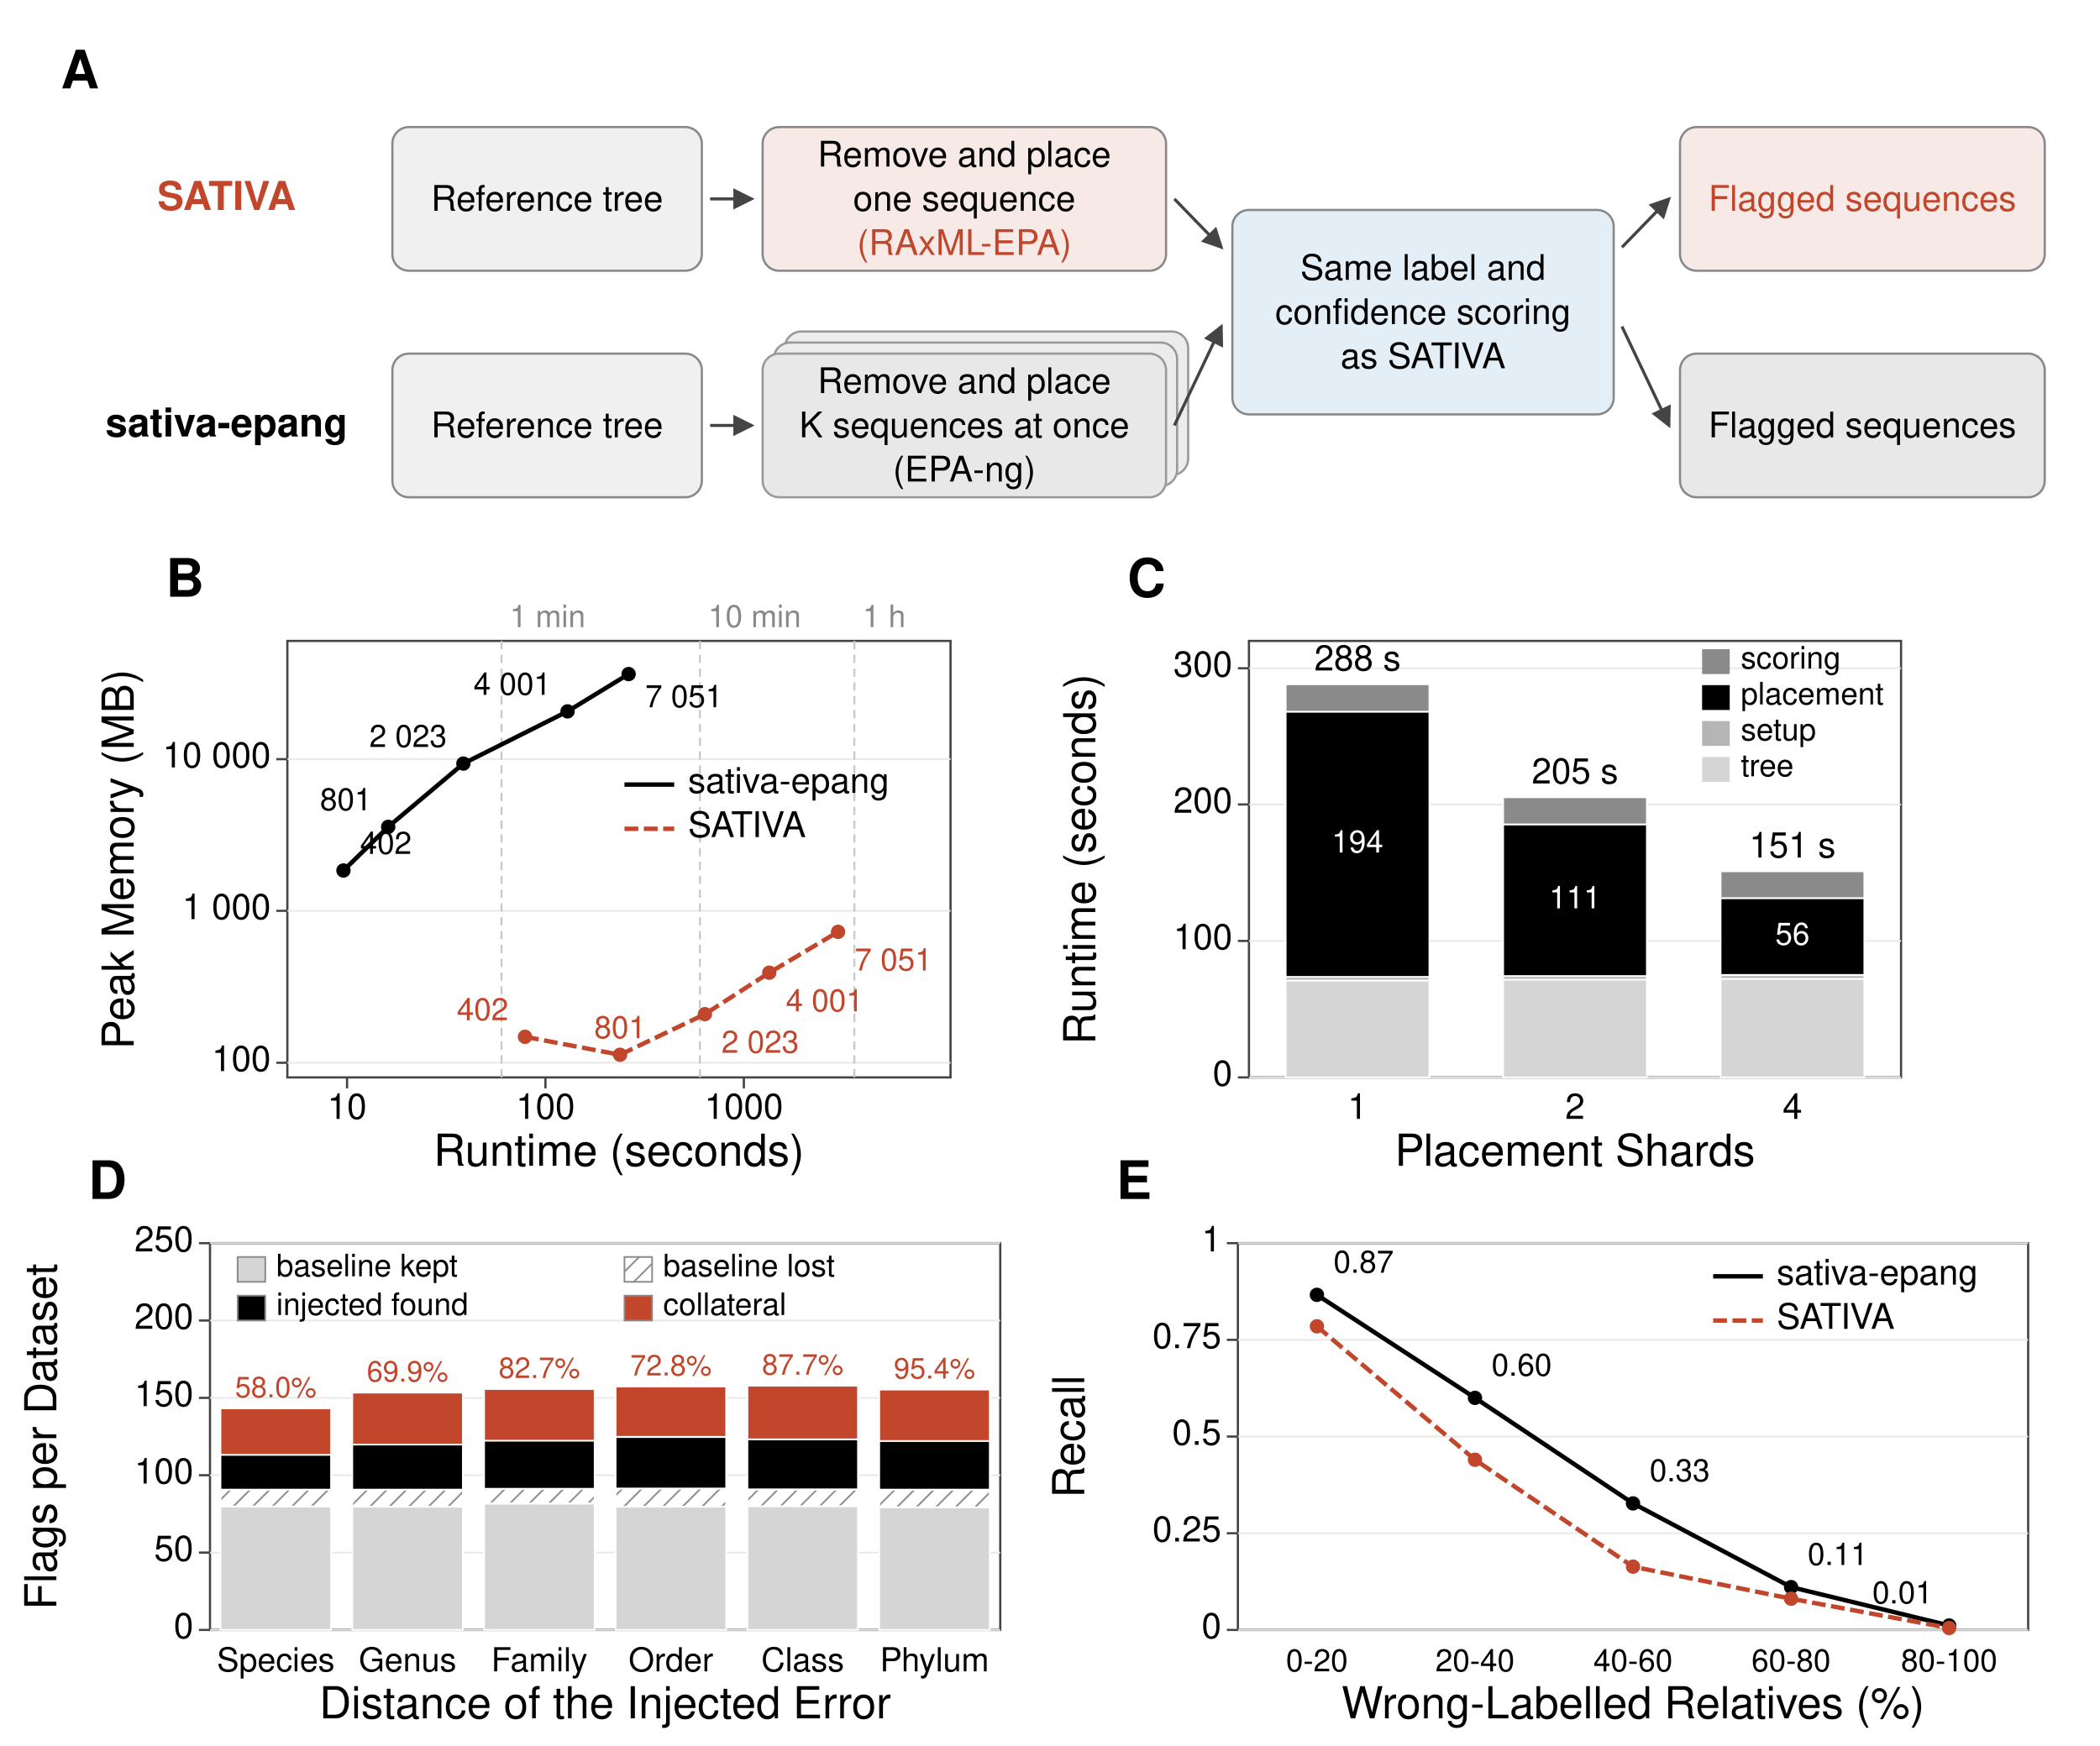
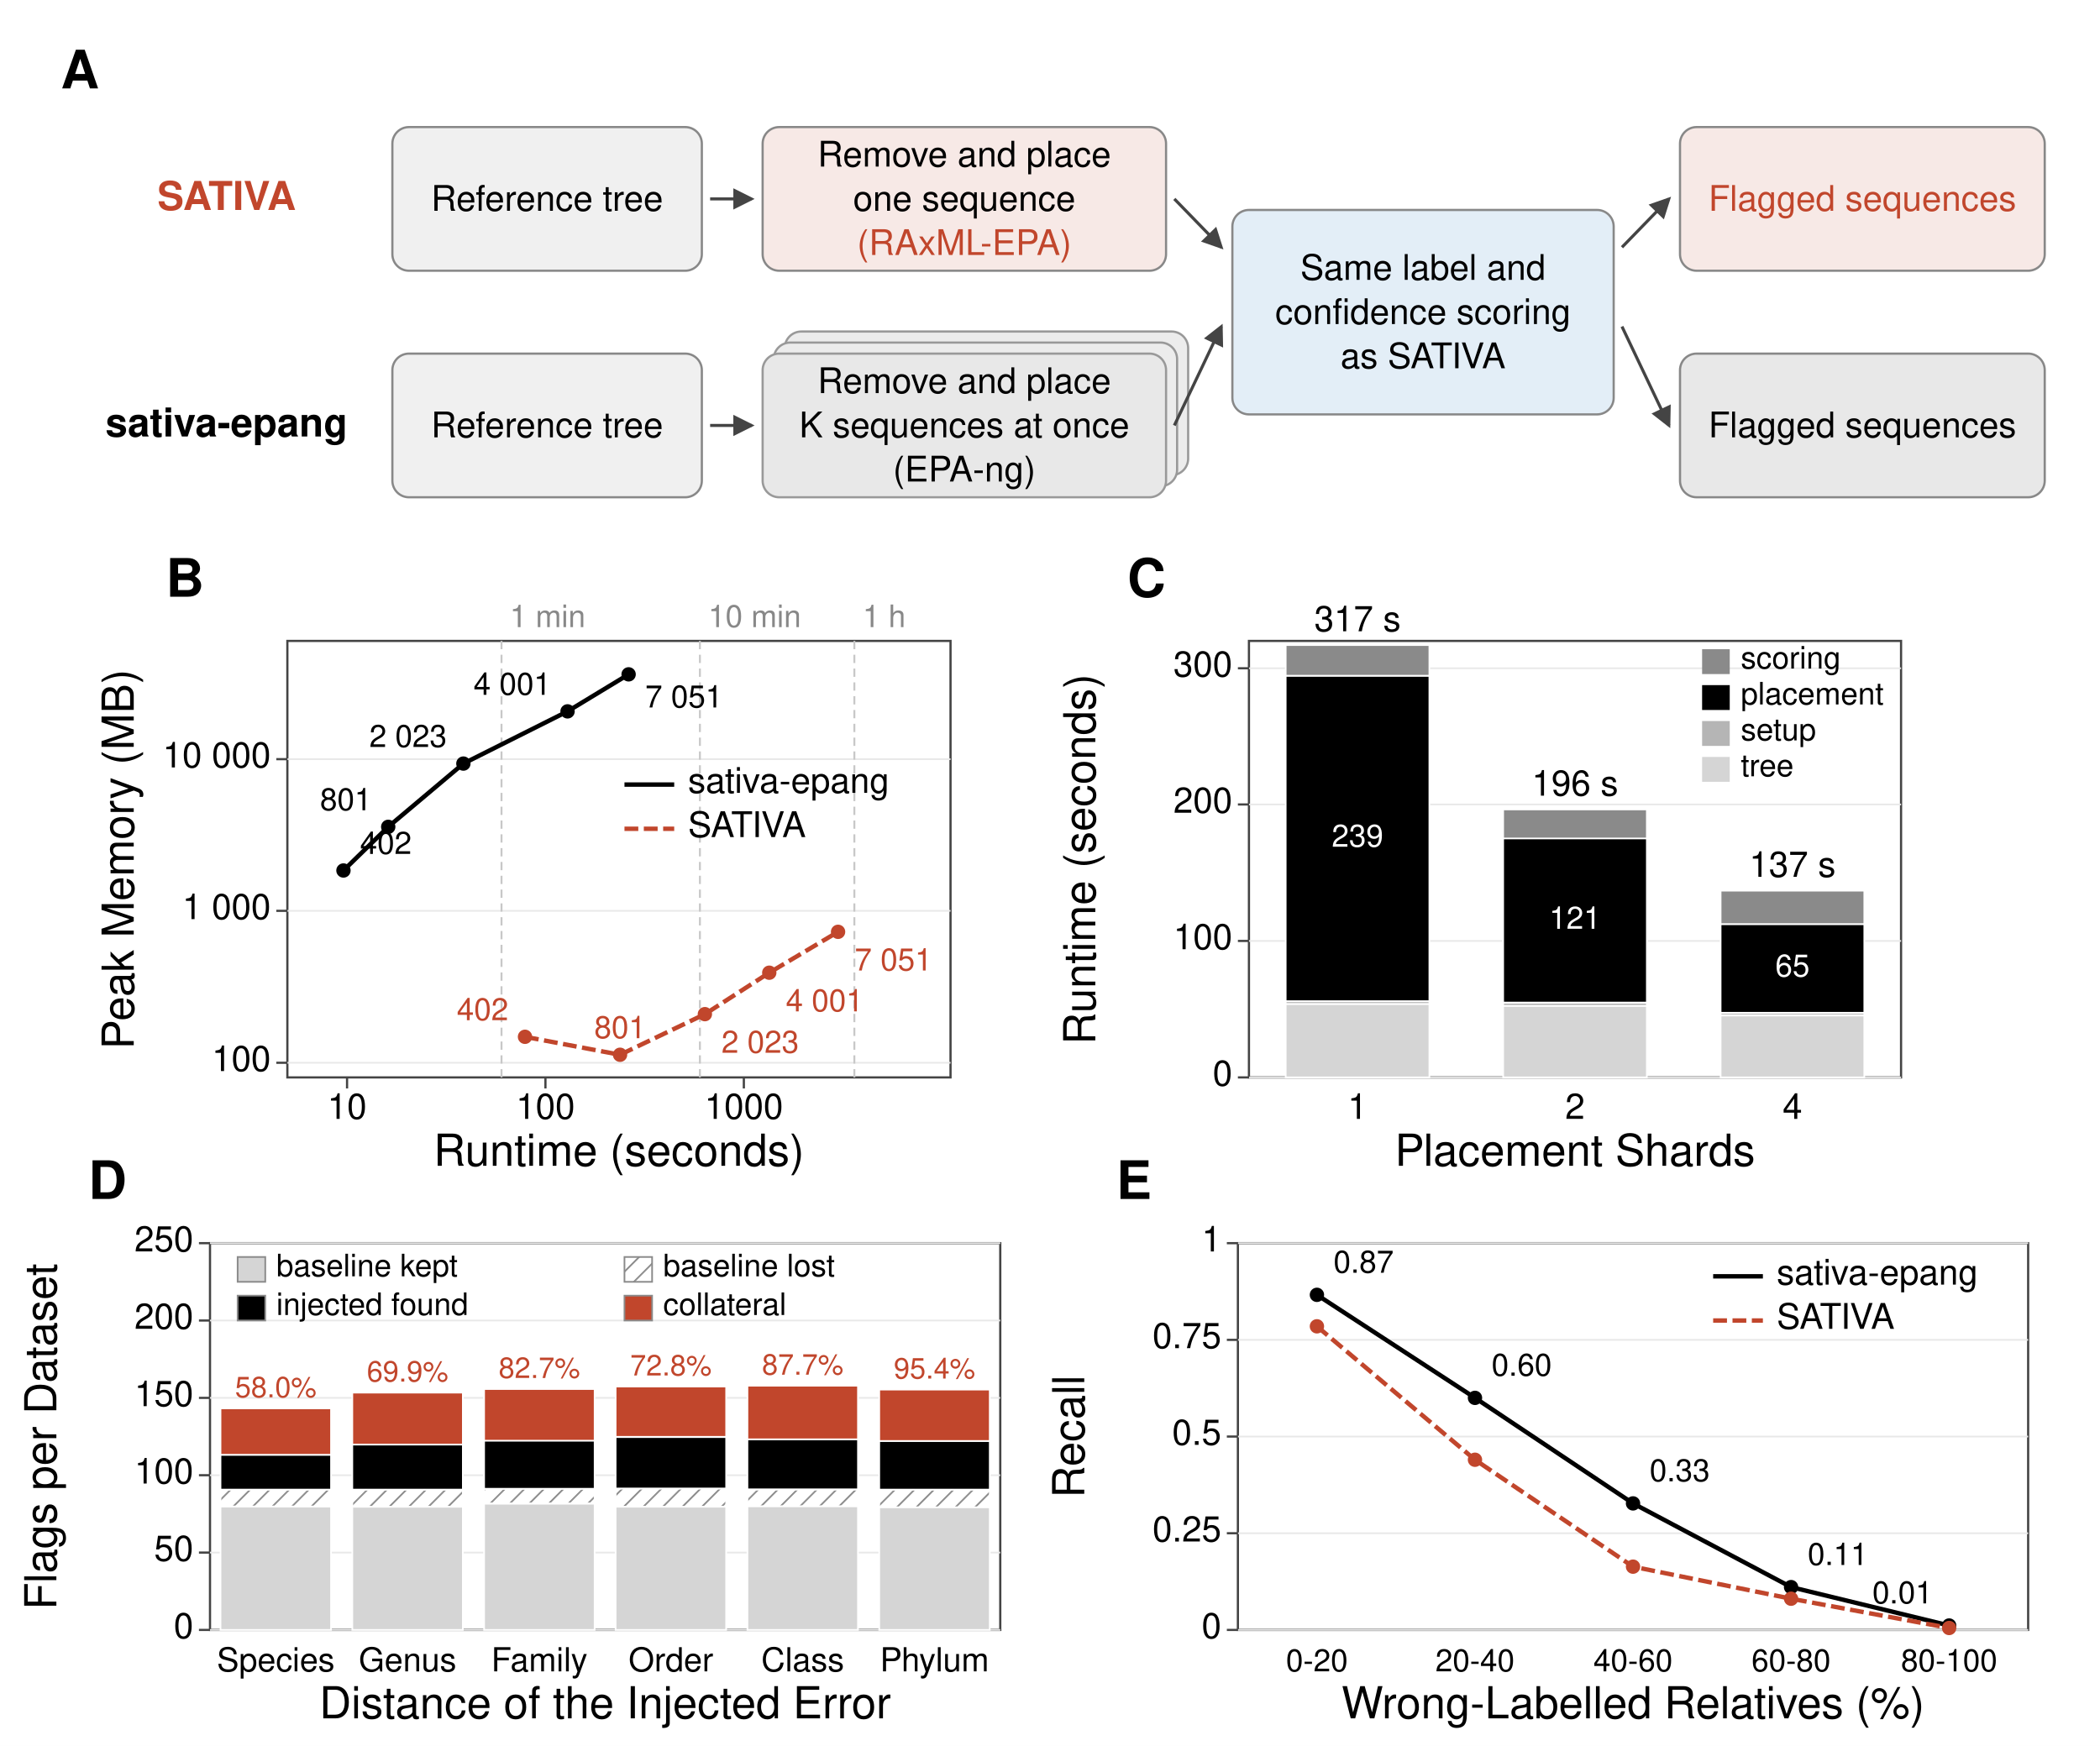
<svg xmlns="http://www.w3.org/2000/svg" width="760" height="632" viewBox="0 0 760 632" font-family="Helvetica,Arial,sans-serif">
  <rect width="760" height="632" fill="#fff" />
  <defs>
    <marker id="head" markerWidth="7" markerHeight="7" refX="6" refY="3.5" orient="auto">
      <path d="M0,0 L7,3.5 L0,7 z" fill="#444" />
    </marker>
  </defs>
  <text x="22.0" y="32.0" font-size="19.2" fill="#000" font-weight="bold" text-anchor="start">A</text>
  <text x="82.0" y="76.0" font-size="14.4" fill="#c1462c" font-weight="bold" text-anchor="middle">SATIVA</text>
  <text x="82.0" y="158.0" font-size="14.4" fill="#000000" font-weight="bold" text-anchor="middle">sativa-epang</text>
  <rect x="142" y="46" width="112" height="52" rx="6" fill="#f0f0f0" stroke="#888" stroke-width="0.8" />
  <text x="198.0" y="76.3" font-size="12.8" fill="#000" font-weight="normal" text-anchor="middle">Reference tree</text>
  <rect x="142" y="128" width="112" height="52" rx="6" fill="#f0f0f0" stroke="#888" stroke-width="0.8" />
  <text x="198.0" y="158.3" font-size="12.8" fill="#000" font-weight="normal" text-anchor="middle">Reference tree</text>
  <rect x="276" y="46" width="146" height="52" rx="6" fill="#f7e9e6" stroke="#888" stroke-width="0.8" />
  <text x="349.0" y="60.3" font-size="12.8" fill="#000" font-weight="normal" text-anchor="middle">Remove and place</text>
  <text x="349.0" y="76.3" font-size="12.8" fill="#000" font-weight="normal" text-anchor="middle">one sequence</text>
  <text x="349.0" y="92.3" font-size="12.8" fill="#c1462c" font-weight="normal" text-anchor="middle">(RAxML-EPA)</text>
  <rect x="284" y="120" width="146" height="52" rx="6" fill="#ececec" stroke="#999" stroke-width="0.8" />
  <rect x="280" y="124" width="146" height="52" rx="6" fill="#ececec" stroke="#999" stroke-width="0.8" />
  <rect x="276" y="128" width="146" height="52" rx="6" fill="#e8e8e8" stroke="#999" stroke-width="0.8" />
  <text x="349.0" y="142.3" font-size="12.8" fill="#000" font-weight="normal" text-anchor="middle">Remove and place</text>
  <text x="349.0" y="158.3" font-size="12.8" fill="#000" font-weight="normal" text-anchor="middle">K sequences at once</text>
  <text x="349.0" y="174.3" font-size="12.8" fill="#000000" font-weight="normal" text-anchor="middle">(EPA-ng)</text>
  <rect x="446" y="76.0" width="138" height="74" rx="6" fill="#e3eef7" stroke="#888" stroke-width="0.8" />
  <text x="515.0" y="101.3" font-size="12.8" fill="#000" font-weight="normal" text-anchor="middle">Same label and</text>
  <text x="515.0" y="117.3" font-size="12.8" fill="#000" font-weight="normal" text-anchor="middle">confidence scoring</text>
  <text x="515.0" y="133.3" font-size="12.8" fill="#000" font-weight="normal" text-anchor="middle">as SATIVA</text>
  <rect x="608" y="46" width="132" height="52" rx="6" fill="#f7e9e6" stroke="#888" stroke-width="0.8" />
  <text x="674.0" y="76.3" font-size="12.8" fill="#c1462c" font-weight="normal" text-anchor="middle">Flagged sequences</text>
  <rect x="608" y="128" width="132" height="52" rx="6" fill="#e8e8e8" stroke="#888" stroke-width="0.8" />
  <text x="674.0" y="158.3" font-size="12.8" fill="#000000" font-weight="normal" text-anchor="middle">Flagged sequences</text>
  <line x1="257.0" y1="72.0" x2="272.0" y2="72.0" stroke="#444" stroke-width="1.1" marker-end="url(#head)" />
  <line x1="425.0" y1="72.0" x2="442.0" y2="89.5" stroke="#444" stroke-width="1.1" marker-end="url(#head)" />
  <line x1="587.0" y1="89.5" x2="604.0" y2="72.0" stroke="#444" stroke-width="1.1" marker-end="url(#head)" />
  <line x1="257.0" y1="154.0" x2="272.0" y2="154.0" stroke="#444" stroke-width="1.1" marker-end="url(#head)" />
  <line x1="425.0" y1="154.0" x2="442.0" y2="118.2" stroke="#444" stroke-width="1.1" marker-end="url(#head)" />
  <line x1="587.0" y1="118.2" x2="604.0" y2="154.0" stroke="#444" stroke-width="1.1" marker-end="url(#head)" />
  <rect x="104" y="232" width="240" height="158" fill="none" stroke="#444" stroke-width="0.8" />
  <text x="60.0" y="216.0" font-size="19.2" fill="#000" font-weight="bold" text-anchor="start">B</text>
  <text x="224.0" y="422.0" font-size="16.0" fill="#000" font-weight="normal" text-anchor="middle">Runtime (seconds)</text>
  <text x="48.4" y="311.0" font-size="16.0" fill="#000" font-weight="normal" text-anchor="middle" transform="rotate(-90 48.4 311.0)">Peak Memory (MB)</text>
  <line x1="125.6" y1="390" x2="125.6" y2="394" stroke="#444" stroke-width="0.8" />
  <text x="125.6" y="405.0" font-size="12.8" fill="#000" font-weight="normal" text-anchor="middle">10</text>
  <line x1="197.4" y1="390" x2="197.4" y2="394" stroke="#444" stroke-width="0.8" />
  <text x="197.4" y="405.0" font-size="12.8" fill="#000" font-weight="normal" text-anchor="middle">100</text>
  <line x1="269.2" y1="390" x2="269.2" y2="394" stroke="#444" stroke-width="0.8" />
  <text x="269.2" y="405.0" font-size="12.8" fill="#000" font-weight="normal" text-anchor="middle">1000</text>
  <line x1="104" y1="384.7" x2="344" y2="384.7" stroke="#e8e8e8" stroke-width="0.6" />
  <line x1="100" y1="384.7" x2="104" y2="384.7" stroke="#444" stroke-width="0.8" />
  <text x="98.0" y="387.7" font-size="12.8" fill="#000" font-weight="normal" text-anchor="end">100</text>
  <line x1="104" y1="329.7" x2="344" y2="329.7" stroke="#e8e8e8" stroke-width="0.6" />
  <line x1="100" y1="329.7" x2="104" y2="329.7" stroke="#444" stroke-width="0.8" />
  <text x="98.0" y="332.7" font-size="12.8" fill="#000" font-weight="normal" text-anchor="end">1 000</text>
  <line x1="104" y1="274.8" x2="344" y2="274.8" stroke="#e8e8e8" stroke-width="0.6" />
  <line x1="100" y1="274.8" x2="104" y2="274.8" stroke="#444" stroke-width="0.8" />
  <text x="98.0" y="277.8" font-size="12.8" fill="#000" font-weight="normal" text-anchor="end">10 000</text>
  <line x1="181.5" y1="232" x2="181.5" y2="390" stroke="#c8c8c8" stroke-width="0.7" stroke-dasharray="3 2" />
  <text x="184.5" y="227.0" font-size="11.2" fill="#888" font-weight="normal" text-anchor="start">1 min</text>
  <line x1="253.3" y1="232" x2="253.3" y2="390" stroke="#c8c8c8" stroke-width="0.7" stroke-dasharray="3 2" />
  <text x="256.3" y="227.0" font-size="11.2" fill="#888" font-weight="normal" text-anchor="start">10 min</text>
  <line x1="309.2" y1="232" x2="309.2" y2="390" stroke="#c8c8c8" stroke-width="0.7" stroke-dasharray="3 2" />
  <text x="312.2" y="227.0" font-size="11.2" fill="#888" font-weight="normal" text-anchor="start">1 h</text>
  <path d="M190.0,375.3 L224.4,381.8 L255.1,367.1 L278.4,352.1 L303.3,337.3" fill="none" stroke="#c1462c" stroke-width="1.6" stroke-dasharray="5 2" />
  <circle cx="190.0" cy="375.3" r="2.6" fill="#c1462c" />
  <circle cx="224.4" cy="381.8" r="2.6" fill="#c1462c" />
  <circle cx="255.1" cy="367.1" r="2.6" fill="#c1462c" />
  <circle cx="278.4" cy="352.1" r="2.6" fill="#c1462c" />
  <circle cx="303.3" cy="337.3" r="2.6" fill="#c1462c" />
-   <path d="M124.3,315.1 L140.5,299.3 L167.7,276.4 L205.4,257.5 L227.5,244.0" fill="none" stroke="#000000" stroke-width="1.6" />
+   <path d="M124.3,315.1 L140.5,299.3 L167.7,276.4 L205.4,257.5 L227.5,244.1" fill="none" stroke="#000000" stroke-width="1.6" />
  <circle cx="124.3" cy="315.1" r="2.6" fill="#000000" />
  <circle cx="140.5" cy="299.3" r="2.6" fill="#000000" />
  <circle cx="167.7" cy="276.4" r="2.6" fill="#000000" />
  <circle cx="205.4" cy="257.5" r="2.6" fill="#000000" />
-   <circle cx="227.5" cy="244.0" r="2.6" fill="#000000" />
+   <circle cx="227.5" cy="244.1" r="2.6" fill="#000000" />
  <text x="130.3" y="309.1" font-size="11.2" fill="#000000" font-weight="normal" text-anchor="start">402</text>
  <text x="134.5" y="293.3" font-size="11.2" fill="#000000" font-weight="normal" text-anchor="end">801</text>
  <text x="161.7" y="270.4" font-size="11.2" fill="#000000" font-weight="normal" text-anchor="end">2 023</text>
  <text x="199.4" y="251.5" font-size="11.2" fill="#000000" font-weight="normal" text-anchor="end">4 001</text>
-   <text x="233.5" y="256.0" font-size="11.2" fill="#000000" font-weight="normal" text-anchor="start">7 051</text>
+   <text x="233.5" y="256.1" font-size="11.2" fill="#000000" font-weight="normal" text-anchor="start">7 051</text>
  <text x="184.0" y="369.3" font-size="11.2" fill="#c1462c" font-weight="normal" text-anchor="end">402</text>
  <text x="224.4" y="375.8" font-size="11.2" fill="#c1462c" font-weight="normal" text-anchor="middle">801</text>
  <text x="261.1" y="381.1" font-size="11.2" fill="#c1462c" font-weight="normal" text-anchor="start">2 023</text>
  <text x="284.4" y="366.1" font-size="11.2" fill="#c1462c" font-weight="normal" text-anchor="start">4 001</text>
  <text x="309.3" y="351.3" font-size="11.2" fill="#c1462c" font-weight="normal" text-anchor="start">7 051</text>
  <line x1="226" y1="284.0" x2="244" y2="284.0" stroke="#000000" stroke-width="1.6" />
  <text x="249.0" y="287.0" font-size="12.8" fill="#000" font-weight="normal" text-anchor="start">sativa-epang</text>
  <line x1="226" y1="300.0" x2="244" y2="300.0" stroke="#c1462c" stroke-width="1.6" stroke-dasharray="5 2" />
  <text x="249.0" y="303.0" font-size="12.8" fill="#000" font-weight="normal" text-anchor="start">SATIVA</text>
  <rect x="452" y="232" width="236" height="158" fill="none" stroke="#444" stroke-width="0.8" />
  <text x="408.0" y="216.0" font-size="19.2" fill="#000" font-weight="bold" text-anchor="start">C</text>
  <text x="570.0" y="422.0" font-size="16.0" fill="#000" font-weight="normal" text-anchor="middle">Placement Shards</text>
  <text x="396.4" y="311.0" font-size="16.0" fill="#000" font-weight="normal" text-anchor="middle" transform="rotate(-90 396.4 311.0)">Runtime (seconds)</text>
  <line x1="452" y1="390.0" x2="688" y2="390.0" stroke="#e8e8e8" stroke-width="0.6" />
  <line x1="448" y1="390.0" x2="452" y2="390.0" stroke="#444" stroke-width="0.8" />
  <text x="446.0" y="393.0" font-size="12.8" fill="#000" font-weight="normal" text-anchor="end">0</text>
  <line x1="452" y1="340.6" x2="688" y2="340.6" stroke="#e8e8e8" stroke-width="0.6" />
  <line x1="448" y1="340.6" x2="452" y2="340.6" stroke="#444" stroke-width="0.8" />
  <text x="446.0" y="343.6" font-size="12.8" fill="#000" font-weight="normal" text-anchor="end">100</text>
  <line x1="452" y1="291.2" x2="688" y2="291.2" stroke="#e8e8e8" stroke-width="0.6" />
  <line x1="448" y1="291.2" x2="452" y2="291.2" stroke="#444" stroke-width="0.8" />
  <text x="446.0" y="294.2" font-size="12.8" fill="#000" font-weight="normal" text-anchor="end">200</text>
  <line x1="452" y1="241.9" x2="688" y2="241.9" stroke="#e8e8e8" stroke-width="0.6" />
  <line x1="448" y1="241.9" x2="452" y2="241.9" stroke="#444" stroke-width="0.8" />
  <text x="446.0" y="244.9" font-size="12.8" fill="#000" font-weight="normal" text-anchor="end">300</text>
-   <rect x="465.3" y="354.9" width="52" height="35.1" fill="#d5d5d5" stroke="#fff" stroke-width="0.6" />
-   <rect x="465.3" y="353.6" width="52" height="1.3" fill="#b5b5b5" stroke="#fff" stroke-width="0.6" />
-   <rect x="465.3" y="257.6" width="52" height="96.0" fill="#000000" stroke="#fff" stroke-width="0.6" />
-   <rect x="465.3" y="247.7" width="52" height="9.9" fill="#8a8a8a" stroke="#fff" stroke-width="0.6" />
+   <rect x="465.3" y="363.4" width="52" height="26.6" fill="#d5d5d5" stroke="#fff" stroke-width="0.6" />
+   <rect x="465.3" y="362.4" width="52" height="1.0" fill="#b5b5b5" stroke="#fff" stroke-width="0.6" />
+   <rect x="465.3" y="244.6" width="52" height="117.8" fill="#000000" stroke="#fff" stroke-width="0.6" />
+   <rect x="465.3" y="233.5" width="52" height="11.1" fill="#8a8a8a" stroke="#fff" stroke-width="0.6" />
  <text x="491.3" y="405.0" font-size="12.8" fill="#000" font-weight="normal" text-anchor="middle">1</text>
-   <text x="491.3" y="242.7" font-size="12.8" fill="#000" font-weight="normal" text-anchor="middle">288 s</text>
-   <text x="491.3" y="308.6" font-size="11.2" fill="#fff" font-weight="normal" text-anchor="middle">194</text>
-   <rect x="544.0" y="354.5" width="52" height="35.5" fill="#d5d5d5" stroke="#fff" stroke-width="0.6" />
-   <rect x="544.0" y="353.3" width="52" height="1.3" fill="#b5b5b5" stroke="#fff" stroke-width="0.6" />
-   <rect x="544.0" y="298.4" width="52" height="54.9" fill="#000000" stroke="#fff" stroke-width="0.6" />
-   <rect x="544.0" y="288.6" width="52" height="9.8" fill="#8a8a8a" stroke="#fff" stroke-width="0.6" />
+   <text x="491.3" y="228.5" font-size="12.8" fill="#000" font-weight="normal" text-anchor="middle">317 s</text>
+   <text x="491.3" y="306.5" font-size="11.2" fill="#fff" font-weight="normal" text-anchor="middle">239</text>
+   <rect x="544.0" y="364.0" width="52" height="26.0" fill="#d5d5d5" stroke="#fff" stroke-width="0.6" />
+   <rect x="544.0" y="363.0" width="52" height="1.1" fill="#b5b5b5" stroke="#fff" stroke-width="0.6" />
+   <rect x="544.0" y="303.4" width="52" height="59.5" fill="#000000" stroke="#fff" stroke-width="0.6" />
+   <rect x="544.0" y="293.0" width="52" height="10.5" fill="#8a8a8a" stroke="#fff" stroke-width="0.6" />
  <text x="570.0" y="405.0" font-size="12.8" fill="#000" font-weight="normal" text-anchor="middle">2</text>
-   <text x="570.0" y="283.6" font-size="12.8" fill="#000" font-weight="normal" text-anchor="middle">205 s</text>
-   <text x="570.0" y="328.8" font-size="11.2" fill="#fff" font-weight="normal" text-anchor="middle">111</text>
-   <rect x="622.7" y="354.3" width="52" height="35.7" fill="#d5d5d5" stroke="#fff" stroke-width="0.6" />
-   <rect x="622.7" y="353.0" width="52" height="1.3" fill="#b5b5b5" stroke="#fff" stroke-width="0.6" />
-   <rect x="622.7" y="325.1" width="52" height="27.8" fill="#000000" stroke="#fff" stroke-width="0.6" />
-   <rect x="622.7" y="315.4" width="52" height="9.7" fill="#8a8a8a" stroke="#fff" stroke-width="0.6" />
+   <text x="570.0" y="288.0" font-size="12.8" fill="#000" font-weight="normal" text-anchor="middle">196 s</text>
+   <text x="570.0" y="336.2" font-size="11.2" fill="#fff" font-weight="normal" text-anchor="middle">121</text>
+   <rect x="622.7" y="367.6" width="52" height="22.4" fill="#d5d5d5" stroke="#fff" stroke-width="0.6" />
+   <rect x="622.7" y="366.5" width="52" height="1.0" fill="#b5b5b5" stroke="#fff" stroke-width="0.6" />
+   <rect x="622.7" y="334.5" width="52" height="32.1" fill="#000000" stroke="#fff" stroke-width="0.6" />
+   <rect x="622.7" y="322.4" width="52" height="12.1" fill="#8a8a8a" stroke="#fff" stroke-width="0.6" />
  <text x="648.7" y="405.0" font-size="12.8" fill="#000" font-weight="normal" text-anchor="middle">4</text>
-   <text x="648.7" y="310.4" font-size="12.8" fill="#000" font-weight="normal" text-anchor="middle">151 s</text>
-   <text x="648.7" y="342.0" font-size="11.2" fill="#fff" font-weight="normal" text-anchor="middle">56</text>
+   <text x="648.7" y="317.4" font-size="12.8" fill="#000" font-weight="normal" text-anchor="middle">137 s</text>
+   <text x="648.7" y="353.5" font-size="11.2" fill="#fff" font-weight="normal" text-anchor="middle">65</text>
  <rect x="616" y="235" width="10" height="9" fill="#8a8a8a" />
  <text x="630.0" y="242.0" font-size="11.2" fill="#000" font-weight="normal" text-anchor="start">scoring</text>
  <rect x="616" y="248" width="10" height="9" fill="#000000" />
  <text x="630.0" y="255.0" font-size="11.2" fill="#000" font-weight="normal" text-anchor="start">placement</text>
  <rect x="616" y="261" width="10" height="9" fill="#b5b5b5" />
  <text x="630.0" y="268.0" font-size="11.2" fill="#000" font-weight="normal" text-anchor="start">setup</text>
  <rect x="616" y="274" width="10" height="9" fill="#d5d5d5" />
  <text x="630.0" y="281.0" font-size="11.2" fill="#000" font-weight="normal" text-anchor="start">tree</text>
  <defs>
    <pattern id="hatch" width="5" height="5" patternUnits="userSpaceOnUse" patternTransform="rotate(45)">
      <line x1="0" y1="0" x2="0" y2="5" stroke="#888" stroke-width="1.2" />
    </pattern>
  </defs>
  <rect x="76" y="450" width="286" height="140" fill="none" stroke="#444" stroke-width="0.8" />
  <text x="32.0" y="434.0" font-size="19.2" fill="#000" font-weight="bold" text-anchor="start">D</text>
  <text x="219.0" y="622.0" font-size="16.0" fill="#000" font-weight="normal" text-anchor="middle">Distance of the Injected Error</text>
  <text x="20.4" y="520.0" font-size="16.0" fill="#000" font-weight="normal" text-anchor="middle" transform="rotate(-90 20.4 520.0)">Flags per Dataset</text>
  <line x1="76" y1="590.0" x2="362" y2="590.0" stroke="#e8e8e8" stroke-width="0.6" />
  <line x1="72" y1="590.0" x2="76" y2="590.0" stroke="#444" stroke-width="0.8" />
  <text x="70.0" y="593.0" font-size="12.8" fill="#000" font-weight="normal" text-anchor="end">0</text>
  <line x1="76" y1="562.0" x2="362" y2="562.0" stroke="#e8e8e8" stroke-width="0.6" />
  <line x1="72" y1="562.0" x2="76" y2="562.0" stroke="#444" stroke-width="0.8" />
  <text x="70.0" y="565.0" font-size="12.8" fill="#000" font-weight="normal" text-anchor="end">50</text>
  <line x1="76" y1="534.0" x2="362" y2="534.0" stroke="#e8e8e8" stroke-width="0.6" />
  <line x1="72" y1="534.0" x2="76" y2="534.0" stroke="#444" stroke-width="0.8" />
  <text x="70.0" y="537.0" font-size="12.8" fill="#000" font-weight="normal" text-anchor="end">100</text>
  <line x1="76" y1="506.0" x2="362" y2="506.0" stroke="#e8e8e8" stroke-width="0.6" />
  <line x1="72" y1="506.0" x2="76" y2="506.0" stroke="#444" stroke-width="0.8" />
  <text x="70.0" y="509.0" font-size="12.8" fill="#000" font-weight="normal" text-anchor="end">150</text>
  <line x1="76" y1="478.0" x2="362" y2="478.0" stroke="#e8e8e8" stroke-width="0.6" />
  <line x1="72" y1="478.0" x2="76" y2="478.0" stroke="#444" stroke-width="0.8" />
  <text x="70.0" y="481.0" font-size="12.8" fill="#000" font-weight="normal" text-anchor="end">200</text>
  <line x1="76" y1="450.0" x2="362" y2="450.0" stroke="#e8e8e8" stroke-width="0.6" />
  <line x1="72" y1="450.0" x2="76" y2="450.0" stroke="#444" stroke-width="0.8" />
  <text x="70.0" y="453.0" font-size="12.8" fill="#000" font-weight="normal" text-anchor="end">250</text>
  <rect x="79.8" y="545.3" width="40" height="44.7" fill="#d5d5d5" stroke="#fff" stroke-width="0.6" />
  <rect x="79.8" y="539.2" width="40" height="6.1" fill="url(#hatch)" stroke="#fff" stroke-width="0.6" />
  <rect x="79.8" y="526.6" width="40" height="12.6" fill="#000000" stroke="#fff" stroke-width="0.6" />
  <rect x="79.8" y="509.8" width="40" height="16.8" fill="#c1462c" stroke="#fff" stroke-width="0.6" />
  <text x="99.8" y="605.0" font-size="12.0" fill="#000" font-weight="normal" text-anchor="middle">Species</text>
  <text x="99.8" y="505.8" font-size="10.4" fill="#c1462c" font-weight="normal" text-anchor="middle">58.0%</text>
  <rect x="127.5" y="545.4" width="40" height="44.6" fill="#d5d5d5" stroke="#fff" stroke-width="0.6" />
  <rect x="127.5" y="539.2" width="40" height="6.2" fill="url(#hatch)" stroke="#fff" stroke-width="0.6" />
  <rect x="127.5" y="522.9" width="40" height="16.3" fill="#000000" stroke="#fff" stroke-width="0.6" />
  <rect x="127.5" y="504.1" width="40" height="18.8" fill="#c1462c" stroke="#fff" stroke-width="0.6" />
  <text x="147.5" y="605.0" font-size="12.0" fill="#000" font-weight="normal" text-anchor="middle">Genus</text>
  <text x="147.5" y="500.1" font-size="10.4" fill="#c1462c" font-weight="normal" text-anchor="middle">69.9%</text>
  <rect x="175.2" y="544.3" width="40" height="45.7" fill="#d5d5d5" stroke="#fff" stroke-width="0.6" />
  <rect x="175.2" y="538.9" width="40" height="5.3" fill="url(#hatch)" stroke="#fff" stroke-width="0.6" />
  <rect x="175.2" y="521.4" width="40" height="17.5" fill="#000000" stroke="#fff" stroke-width="0.6" />
  <rect x="175.2" y="502.8" width="40" height="18.7" fill="#c1462c" stroke="#fff" stroke-width="0.6" />
  <text x="195.2" y="605.0" font-size="12.0" fill="#000" font-weight="normal" text-anchor="middle">Family</text>
  <text x="195.2" y="498.8" font-size="10.4" fill="#c1462c" font-weight="normal" text-anchor="middle">82.7%</text>
  <rect x="222.8" y="545.3" width="40" height="44.7" fill="#d5d5d5" stroke="#fff" stroke-width="0.6" />
  <rect x="222.8" y="538.8" width="40" height="6.6" fill="url(#hatch)" stroke="#fff" stroke-width="0.6" />
  <rect x="222.8" y="520.2" width="40" height="18.6" fill="#000000" stroke="#fff" stroke-width="0.6" />
  <rect x="222.8" y="501.9" width="40" height="18.2" fill="#c1462c" stroke="#fff" stroke-width="0.6" />
  <text x="242.8" y="605.0" font-size="12.0" fill="#000" font-weight="normal" text-anchor="middle">Order</text>
  <text x="242.8" y="497.9" font-size="10.4" fill="#c1462c" font-weight="normal" text-anchor="middle">72.8%</text>
  <rect x="270.5" y="545.2" width="40" height="44.8" fill="#d5d5d5" stroke="#fff" stroke-width="0.6" />
  <rect x="270.5" y="539.2" width="40" height="6.0" fill="url(#hatch)" stroke="#fff" stroke-width="0.6" />
  <rect x="270.5" y="521.0" width="40" height="18.1" fill="#000000" stroke="#fff" stroke-width="0.6" />
  <rect x="270.5" y="501.6" width="40" height="19.4" fill="#c1462c" stroke="#fff" stroke-width="0.6" />
  <text x="290.5" y="605.0" font-size="12.0" fill="#000" font-weight="normal" text-anchor="middle">Class</text>
  <text x="290.5" y="497.6" font-size="10.4" fill="#c1462c" font-weight="normal" text-anchor="middle">87.7%</text>
  <rect x="318.2" y="545.5" width="40" height="44.5" fill="#d5d5d5" stroke="#fff" stroke-width="0.6" />
  <rect x="318.2" y="539.2" width="40" height="6.4" fill="url(#hatch)" stroke="#fff" stroke-width="0.6" />
  <rect x="318.2" y="521.6" width="40" height="17.6" fill="#000000" stroke="#fff" stroke-width="0.6" />
  <rect x="318.2" y="503.0" width="40" height="18.6" fill="#c1462c" stroke="#fff" stroke-width="0.6" />
  <text x="338.2" y="605.0" font-size="12.0" fill="#000" font-weight="normal" text-anchor="middle">Phylum</text>
  <text x="338.2" y="499.0" font-size="10.4" fill="#c1462c" font-weight="normal" text-anchor="middle">95.4%</text>
  <rect x="86" y="455.0" width="10" height="9" fill="#d5d5d5" stroke="#8a8a8a" stroke-width="0.6" />
  <text x="100.0" y="462.0" font-size="11.2" fill="#000" font-weight="normal" text-anchor="start">baseline kept</text>
  <rect x="226" y="455.0" width="10" height="9" fill="url(#hatch)" stroke="#8a8a8a" stroke-width="0.6" />
  <text x="240.0" y="462.0" font-size="11.2" fill="#000" font-weight="normal" text-anchor="start">baseline lost</text>
  <rect x="86" y="469.0" width="10" height="9" fill="#000000" stroke="#8a8a8a" stroke-width="0.6" />
  <text x="100.0" y="476.0" font-size="11.2" fill="#000" font-weight="normal" text-anchor="start">injected found</text>
  <rect x="226" y="469.0" width="10" height="9" fill="#c1462c" stroke="#8a8a8a" stroke-width="0.6" />
  <text x="240.0" y="476.0" font-size="11.2" fill="#000" font-weight="normal" text-anchor="start">collateral</text>
  <rect x="448" y="450" width="286" height="140" fill="none" stroke="#444" stroke-width="0.8" />
  <text x="404.0" y="434.0" font-size="19.2" fill="#000" font-weight="bold" text-anchor="start">E</text>
  <text x="591.0" y="622.0" font-size="16.0" fill="#000" font-weight="normal" text-anchor="middle">Wrong-Labelled Relatives (%)</text>
  <text x="392.4" y="520.0" font-size="16.0" fill="#000" font-weight="normal" text-anchor="middle" transform="rotate(-90 392.4 520.0)">Recall</text>
  <line x1="448" y1="590.0" x2="734" y2="590.0" stroke="#e8e8e8" stroke-width="0.6" />
  <line x1="444" y1="590.0" x2="448" y2="590.0" stroke="#444" stroke-width="0.8" />
  <text x="442.0" y="593.0" font-size="12.8" fill="#000" font-weight="normal" text-anchor="end">0</text>
  <line x1="448" y1="555.0" x2="734" y2="555.0" stroke="#e8e8e8" stroke-width="0.6" />
  <line x1="444" y1="555.0" x2="448" y2="555.0" stroke="#444" stroke-width="0.8" />
  <text x="442.0" y="558.0" font-size="12.8" fill="#000" font-weight="normal" text-anchor="end">0.25</text>
  <line x1="448" y1="520.0" x2="734" y2="520.0" stroke="#e8e8e8" stroke-width="0.6" />
  <line x1="444" y1="520.0" x2="448" y2="520.0" stroke="#444" stroke-width="0.8" />
  <text x="442.0" y="523.0" font-size="12.8" fill="#000" font-weight="normal" text-anchor="end">0.5</text>
  <line x1="448" y1="485.0" x2="734" y2="485.0" stroke="#e8e8e8" stroke-width="0.6" />
  <line x1="444" y1="485.0" x2="448" y2="485.0" stroke="#444" stroke-width="0.8" />
  <text x="442.0" y="488.0" font-size="12.8" fill="#000" font-weight="normal" text-anchor="end">0.75</text>
  <line x1="448" y1="450.0" x2="734" y2="450.0" stroke="#e8e8e8" stroke-width="0.6" />
  <line x1="444" y1="450.0" x2="448" y2="450.0" stroke="#444" stroke-width="0.8" />
  <text x="442.0" y="453.0" font-size="12.8" fill="#000" font-weight="normal" text-anchor="end">1</text>
  <path d="M476.6,468.7 L533.8,506.0 L591.0,544.2 L648.2,574.5 L705.4,588.4" fill="none" stroke="#000000" stroke-width="1.6" />
  <circle cx="476.6" cy="468.7" r="2.6" fill="#000000" />
  <circle cx="533.8" cy="506.0" r="2.6" fill="#000000" />
  <circle cx="591.0" cy="544.2" r="2.6" fill="#000000" />
  <circle cx="648.2" cy="574.5" r="2.6" fill="#000000" />
  <circle cx="705.4" cy="588.4" r="2.6" fill="#000000" />
  <text x="482.6" y="460.7" font-size="11.2" fill="#000000" font-weight="normal" text-anchor="start">0.87</text>
  <text x="539.8" y="498.0" font-size="11.2" fill="#000000" font-weight="normal" text-anchor="start">0.60</text>
  <text x="597.0" y="536.2" font-size="11.2" fill="#000000" font-weight="normal" text-anchor="start">0.33</text>
  <text x="654.2" y="566.5" font-size="11.2" fill="#000000" font-weight="normal" text-anchor="start">0.11</text>
  <text x="699.4" y="580.4" font-size="11.2" fill="#000000" font-weight="normal" text-anchor="end">0.01</text>
  <path d="M476.6,480.1 L533.8,528.4 L591.0,567.1 L648.2,578.7 L705.4,589.3" fill="none" stroke="#c1462c" stroke-width="1.6" stroke-dasharray="5 2" />
  <circle cx="476.6" cy="480.1" r="2.6" fill="#c1462c" />
  <circle cx="533.8" cy="528.4" r="2.6" fill="#c1462c" />
  <circle cx="591.0" cy="567.1" r="2.6" fill="#c1462c" />
  <circle cx="648.2" cy="578.7" r="2.6" fill="#c1462c" />
  <circle cx="705.4" cy="589.3" r="2.6" fill="#c1462c" />
  <text x="476.6" y="605.0" font-size="11.2" fill="#000" font-weight="normal" text-anchor="middle">0-20</text>
  <text x="533.8" y="605.0" font-size="11.2" fill="#000" font-weight="normal" text-anchor="middle">20-40</text>
  <text x="591.0" y="605.0" font-size="11.2" fill="#000" font-weight="normal" text-anchor="middle">40-60</text>
  <text x="648.2" y="605.0" font-size="11.2" fill="#000" font-weight="normal" text-anchor="middle">60-80</text>
  <text x="705.4" y="605.0" font-size="11.2" fill="#000" font-weight="normal" text-anchor="middle">80-100</text>
  <line x1="620" y1="462.0" x2="638" y2="462.0" stroke="#000000" stroke-width="1.6" />
  <text x="643.0" y="465.0" font-size="12.8" fill="#000" font-weight="normal" text-anchor="start">sativa-epang</text>
  <line x1="620" y1="478.0" x2="638" y2="478.0" stroke="#c1462c" stroke-width="1.6" stroke-dasharray="5 2" />
  <text x="643.0" y="481.0" font-size="12.8" fill="#000" font-weight="normal" text-anchor="start">SATIVA</text>
</svg>
